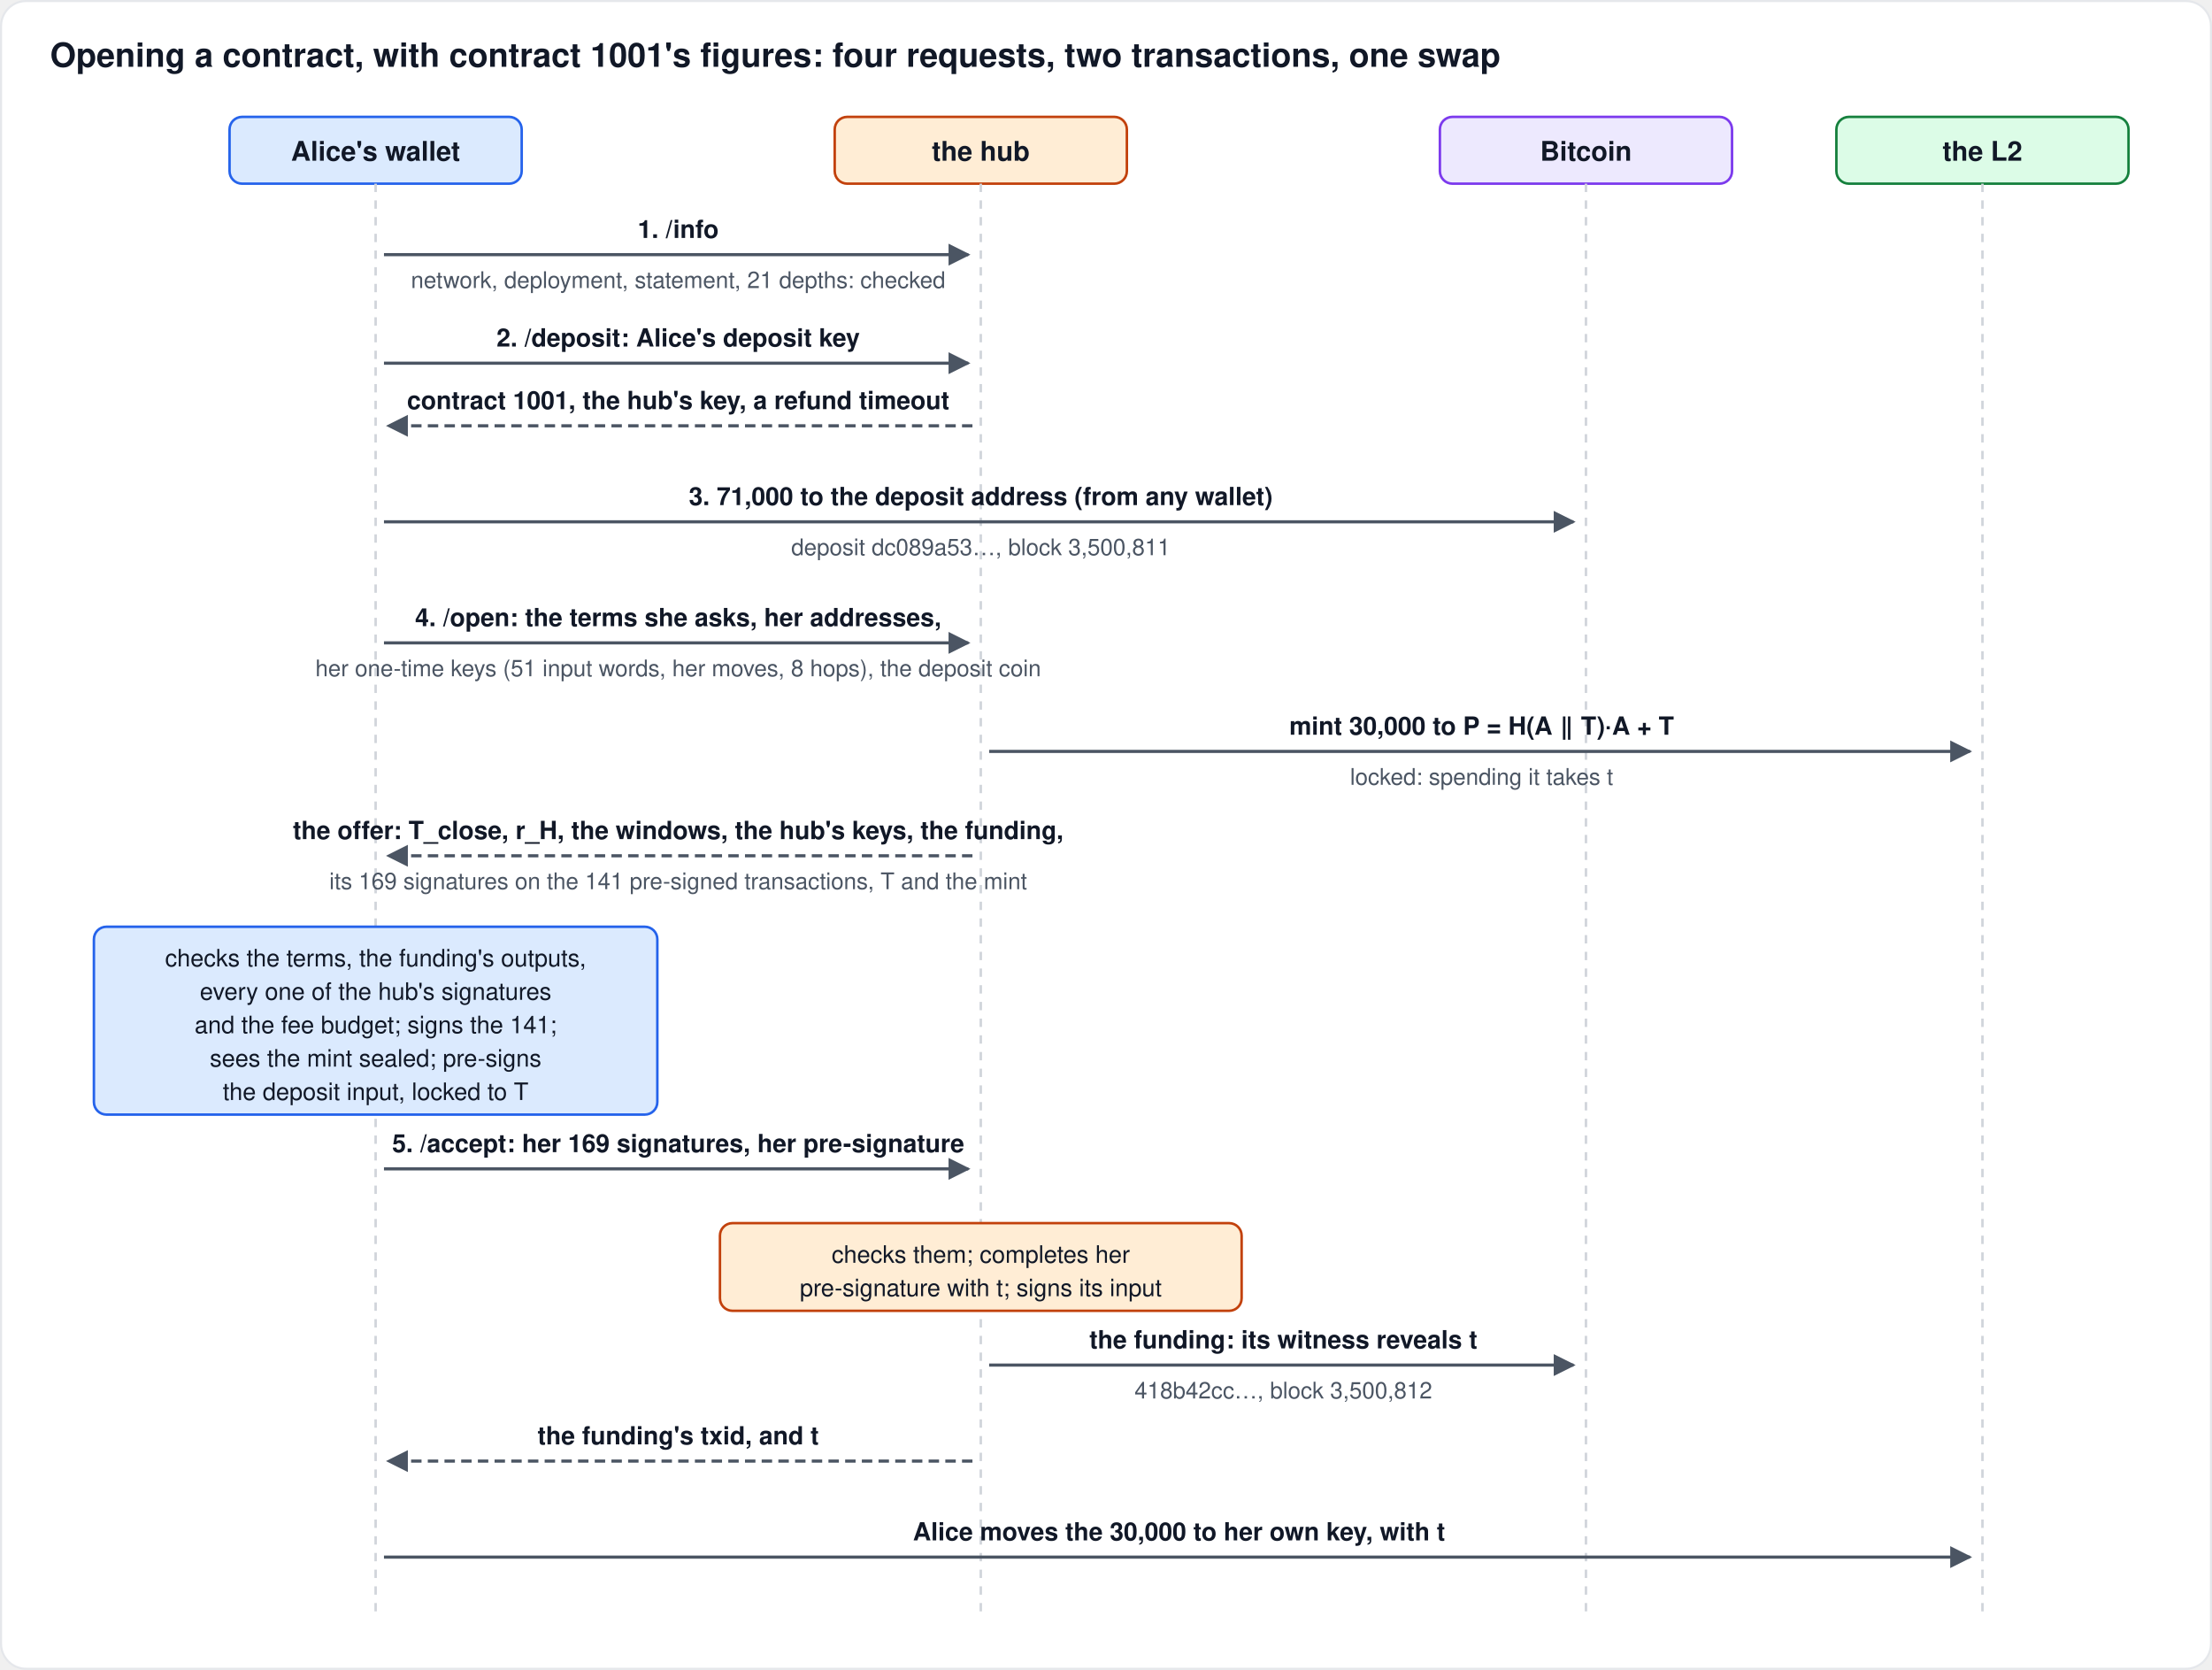
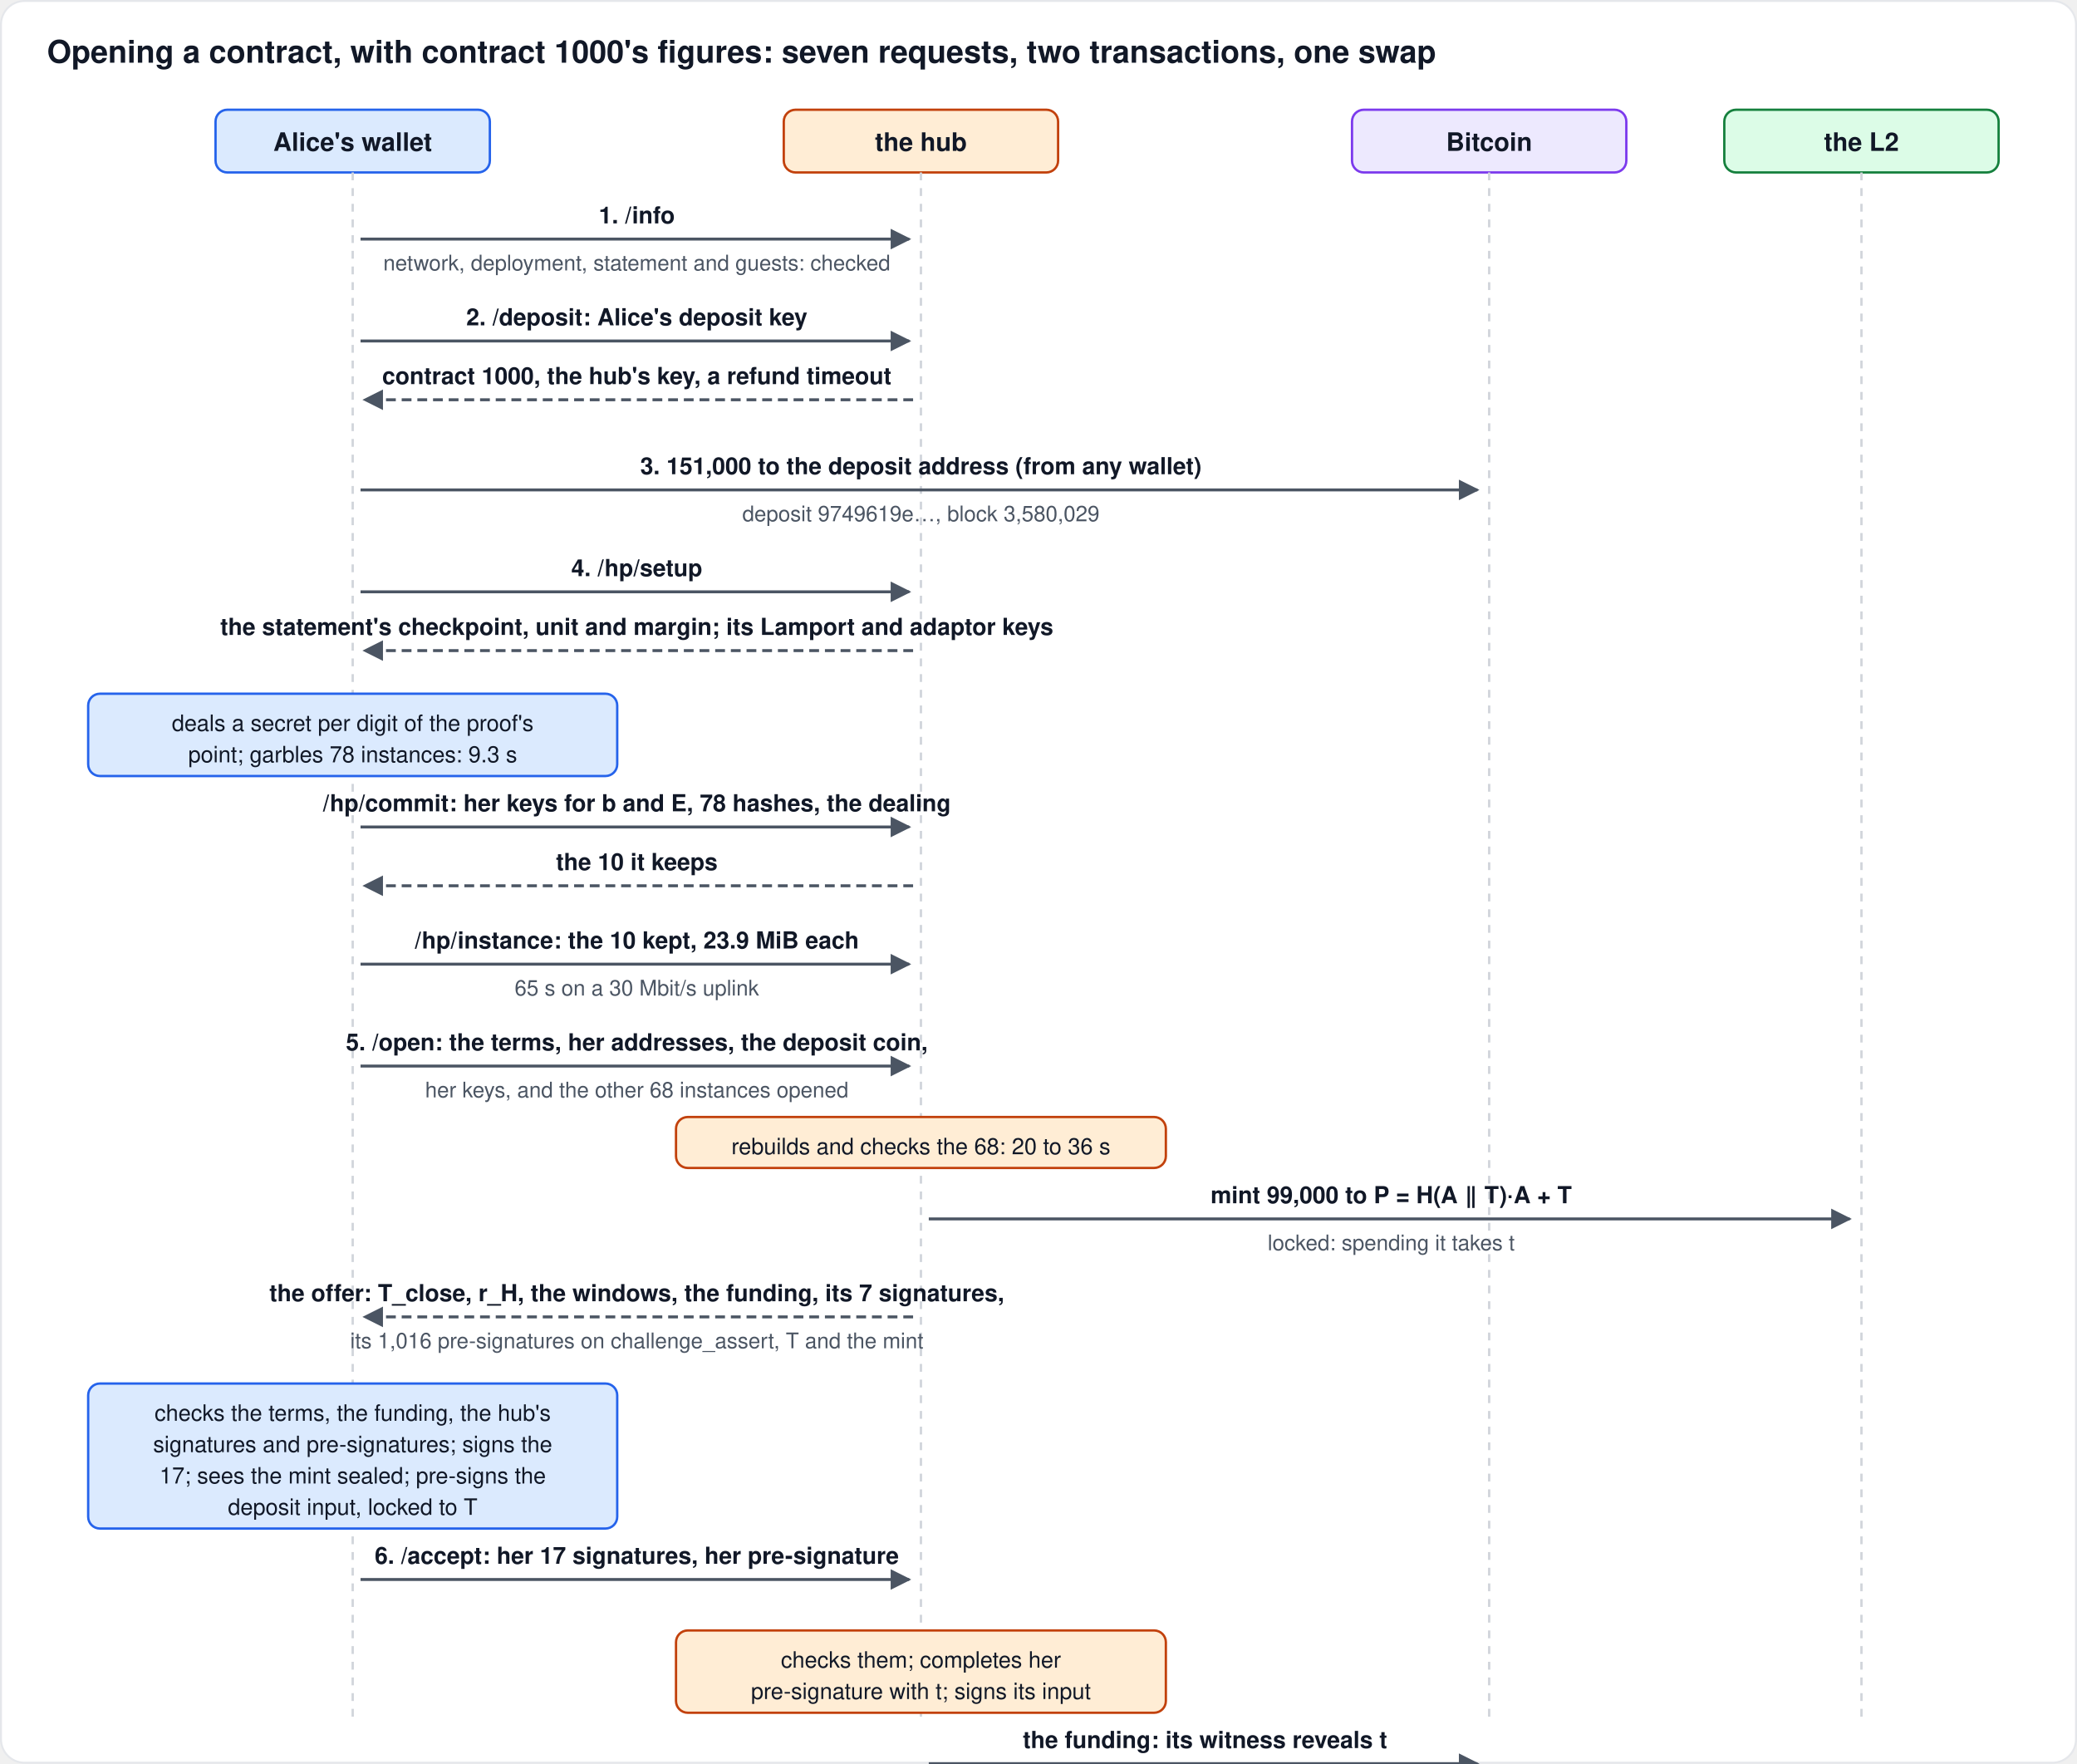
- <svg xmlns="http://www.w3.org/2000/svg" width="1060" height="800" viewBox="0 0 1060 800">
+ <svg xmlns="http://www.w3.org/2000/svg" width="1060" height="900" viewBox="0 0 1060 900">
  <defs>
    <marker id="ah" viewBox="0 0 10 10" refX="9" refY="5" markerWidth="7" markerHeight="7" orient="auto-start-reverse">
      <path d="M0,0 L10,5 L0,10 z" fill="#4b5563" />
    </marker>
  </defs>
-   <rect x="0.5" y="0.5" width="1059" height="799" rx="12" fill="#ffffff" stroke="#e5e7eb" />
-   <text x="24" y="32" font-family="-apple-system,BlinkMacSystemFont,'Segoe UI',Helvetica,Arial,sans-serif" font-size="16" font-weight="700" fill="#111827" text-anchor="start">Opening a contract, with contract 1001's figures: four requests, two transactions, one swap</text>
+   <rect x="0.5" y="0.5" width="1059" height="899" rx="12" fill="#ffffff" stroke="#e5e7eb" />
+   <text x="24" y="32" font-family="-apple-system,BlinkMacSystemFont,'Segoe UI',Helvetica,Arial,sans-serif" font-size="16" font-weight="700" fill="#111827" text-anchor="start">Opening a contract, with contract 1000's figures: seven requests, two transactions, one swap</text>
  <rect x="110" y="56" width="140" height="32" rx="6" fill="#dbeafe" stroke="#2563eb" stroke-width="1.2" />
  <text x="180" y="77" font-family="-apple-system,BlinkMacSystemFont,'Segoe UI',Helvetica,Arial,sans-serif" font-size="13" font-weight="700" fill="#111827" text-anchor="middle">Alice's wallet</text>
-   <line x1="180" y1="88" x2="180" y2="776" stroke="#d1d5db" stroke-width="1.2" stroke-dasharray="4 4" />
+   <line x1="180" y1="88" x2="180" y2="876" stroke="#d1d5db" stroke-width="1.2" stroke-dasharray="4 4" />
  <rect x="400" y="56" width="140" height="32" rx="6" fill="#ffedd5" stroke="#c2410c" stroke-width="1.2" />
  <text x="470" y="77" font-family="-apple-system,BlinkMacSystemFont,'Segoe UI',Helvetica,Arial,sans-serif" font-size="13" font-weight="700" fill="#111827" text-anchor="middle">the hub</text>
-   <line x1="470" y1="88" x2="470" y2="776" stroke="#d1d5db" stroke-width="1.2" stroke-dasharray="4 4" />
+   <line x1="470" y1="88" x2="470" y2="876" stroke="#d1d5db" stroke-width="1.2" stroke-dasharray="4 4" />
  <rect x="690" y="56" width="140" height="32" rx="6" fill="#ede9fe" stroke="#7c3aed" stroke-width="1.2" />
  <text x="760" y="77" font-family="-apple-system,BlinkMacSystemFont,'Segoe UI',Helvetica,Arial,sans-serif" font-size="13" font-weight="700" fill="#111827" text-anchor="middle">Bitcoin</text>
-   <line x1="760" y1="88" x2="760" y2="776" stroke="#d1d5db" stroke-width="1.2" stroke-dasharray="4 4" />
+   <line x1="760" y1="88" x2="760" y2="876" stroke="#d1d5db" stroke-width="1.2" stroke-dasharray="4 4" />
  <rect x="880" y="56" width="140" height="32" rx="6" fill="#dcfce7" stroke="#15803d" stroke-width="1.2" />
  <text x="950" y="77" font-family="-apple-system,BlinkMacSystemFont,'Segoe UI',Helvetica,Arial,sans-serif" font-size="13" font-weight="700" fill="#111827" text-anchor="middle">the L2</text>
-   <line x1="950" y1="88" x2="950" y2="776" stroke="#d1d5db" stroke-width="1.2" stroke-dasharray="4 4" />
+   <line x1="950" y1="88" x2="950" y2="876" stroke="#d1d5db" stroke-width="1.2" stroke-dasharray="4 4" />
  <line x1="184" y1="122" x2="464" y2="122" stroke="#4b5563" stroke-width="1.5" marker-end="url(#ah)" />
  <text x="325.0" y="114" font-family="-apple-system,BlinkMacSystemFont,'Segoe UI',Helvetica,Arial,sans-serif" font-size="12" font-weight="600" fill="#111827" text-anchor="middle">1. /info</text>
-   <text x="325.0" y="138" font-family="-apple-system,BlinkMacSystemFont,'Segoe UI',Helvetica,Arial,sans-serif" font-size="11" font-weight="400" fill="#4b5563" text-anchor="middle">network, deployment, statement, 21 depths: checked</text>
+   <text x="325.0" y="138" font-family="-apple-system,BlinkMacSystemFont,'Segoe UI',Helvetica,Arial,sans-serif" font-size="11" font-weight="400" fill="#4b5563" text-anchor="middle">network, deployment, statement and guests: checked</text>
  <line x1="184" y1="174" x2="464" y2="174" stroke="#4b5563" stroke-width="1.5" marker-end="url(#ah)" />
  <text x="325.0" y="166" font-family="-apple-system,BlinkMacSystemFont,'Segoe UI',Helvetica,Arial,sans-serif" font-size="12" font-weight="600" fill="#111827" text-anchor="middle">2. /deposit: Alice's deposit key</text>
  <line x1="466" y1="204" x2="186" y2="204" stroke="#4b5563" stroke-width="1.5" marker-end="url(#ah)" stroke-dasharray="5 3" />
-   <text x="325.0" y="196" font-family="-apple-system,BlinkMacSystemFont,'Segoe UI',Helvetica,Arial,sans-serif" font-size="12" font-weight="600" fill="#111827" text-anchor="middle">contract 1001, the hub's key, a refund timeout</text>
+   <text x="325.0" y="196" font-family="-apple-system,BlinkMacSystemFont,'Segoe UI',Helvetica,Arial,sans-serif" font-size="12" font-weight="600" fill="#111827" text-anchor="middle">contract 1000, the hub's key, a refund timeout</text>
  <line x1="184" y1="250" x2="754" y2="250" stroke="#4b5563" stroke-width="1.5" marker-end="url(#ah)" />
-   <text x="470.0" y="242" font-family="-apple-system,BlinkMacSystemFont,'Segoe UI',Helvetica,Arial,sans-serif" font-size="12" font-weight="600" fill="#111827" text-anchor="middle">3. 71,000 to the deposit address (from any wallet)</text>
-   <text x="470.0" y="266" font-family="-apple-system,BlinkMacSystemFont,'Segoe UI',Helvetica,Arial,sans-serif" font-size="11" font-weight="400" fill="#4b5563" text-anchor="middle">deposit dc089a53…, block 3,500,811</text>
-   <line x1="184" y1="308" x2="464" y2="308" stroke="#4b5563" stroke-width="1.5" marker-end="url(#ah)" />
-   <text x="325.0" y="300" font-family="-apple-system,BlinkMacSystemFont,'Segoe UI',Helvetica,Arial,sans-serif" font-size="12" font-weight="600" fill="#111827" text-anchor="middle">4. /open: the terms she asks, her addresses,</text>
-   <text x="325.0" y="324" font-family="-apple-system,BlinkMacSystemFont,'Segoe UI',Helvetica,Arial,sans-serif" font-size="11" font-weight="400" fill="#4b5563" text-anchor="middle">her one-time keys (51 input words, her moves, 8 hops), the deposit coin</text>
-   <line x1="474" y1="360" x2="944" y2="360" stroke="#4b5563" stroke-width="1.5" marker-end="url(#ah)" />
-   <text x="710.0" y="352" font-family="-apple-system,BlinkMacSystemFont,'Segoe UI',Helvetica,Arial,sans-serif" font-size="12" font-weight="600" fill="#111827" text-anchor="middle">mint 30,000 to P = H(A ‖ T)·A + T</text>
-   <text x="710.0" y="376" font-family="-apple-system,BlinkMacSystemFont,'Segoe UI',Helvetica,Arial,sans-serif" font-size="11" font-weight="400" fill="#4b5563" text-anchor="middle">locked: spending it takes t</text>
-   <line x1="466" y1="410" x2="186" y2="410" stroke="#4b5563" stroke-width="1.5" marker-end="url(#ah)" stroke-dasharray="5 3" />
-   <text x="325.0" y="402" font-family="-apple-system,BlinkMacSystemFont,'Segoe UI',Helvetica,Arial,sans-serif" font-size="12" font-weight="600" fill="#111827" text-anchor="middle">the offer: T_close, r_H, the windows, the hub's keys, the funding,</text>
-   <text x="325.0" y="426" font-family="-apple-system,BlinkMacSystemFont,'Segoe UI',Helvetica,Arial,sans-serif" font-size="11" font-weight="400" fill="#4b5563" text-anchor="middle">its 169 signatures on the 141 pre-signed transactions, T and the mint</text>
-   <rect x="45.0" y="444" width="270" height="90" rx="6" fill="#dbeafe" stroke="#2563eb" stroke-width="1.2" />
-   <text x="180" y="463" font-family="-apple-system,BlinkMacSystemFont,'Segoe UI',Helvetica,Arial,sans-serif" font-size="11.5" font-weight="400" fill="#111827" text-anchor="middle">checks the terms, the funding's outputs,</text>
-   <text x="180" y="479" font-family="-apple-system,BlinkMacSystemFont,'Segoe UI',Helvetica,Arial,sans-serif" font-size="11.5" font-weight="400" fill="#111827" text-anchor="middle">every one of the hub's signatures</text>
-   <text x="180" y="495" font-family="-apple-system,BlinkMacSystemFont,'Segoe UI',Helvetica,Arial,sans-serif" font-size="11.5" font-weight="400" fill="#111827" text-anchor="middle">and the fee budget; signs the 141;</text>
-   <text x="180" y="511" font-family="-apple-system,BlinkMacSystemFont,'Segoe UI',Helvetica,Arial,sans-serif" font-size="11.5" font-weight="400" fill="#111827" text-anchor="middle">sees the mint sealed; pre-signs</text>
-   <text x="180" y="527" font-family="-apple-system,BlinkMacSystemFont,'Segoe UI',Helvetica,Arial,sans-serif" font-size="11.5" font-weight="400" fill="#111827" text-anchor="middle">the deposit input, locked to T</text>
-   <line x1="184" y1="560" x2="464" y2="560" stroke="#4b5563" stroke-width="1.5" marker-end="url(#ah)" />
-   <text x="325.0" y="552" font-family="-apple-system,BlinkMacSystemFont,'Segoe UI',Helvetica,Arial,sans-serif" font-size="12" font-weight="600" fill="#111827" text-anchor="middle">5. /accept: her 169 signatures, her pre-signature</text>
-   <rect x="345.0" y="586" width="250" height="42" rx="6" fill="#ffedd5" stroke="#c2410c" stroke-width="1.2" />
-   <text x="470" y="605" font-family="-apple-system,BlinkMacSystemFont,'Segoe UI',Helvetica,Arial,sans-serif" font-size="11.5" font-weight="400" fill="#111827" text-anchor="middle">checks them; completes her</text>
-   <text x="470" y="621" font-family="-apple-system,BlinkMacSystemFont,'Segoe UI',Helvetica,Arial,sans-serif" font-size="11.5" font-weight="400" fill="#111827" text-anchor="middle">pre-signature with t; signs its input</text>
-   <line x1="474" y1="654" x2="754" y2="654" stroke="#4b5563" stroke-width="1.5" marker-end="url(#ah)" />
-   <text x="615.0" y="646" font-family="-apple-system,BlinkMacSystemFont,'Segoe UI',Helvetica,Arial,sans-serif" font-size="12" font-weight="600" fill="#111827" text-anchor="middle">the funding: its witness reveals t</text>
-   <text x="615.0" y="670" font-family="-apple-system,BlinkMacSystemFont,'Segoe UI',Helvetica,Arial,sans-serif" font-size="11" font-weight="400" fill="#4b5563" text-anchor="middle">418b42cc…, block 3,500,812</text>
-   <line x1="466" y1="700" x2="186" y2="700" stroke="#4b5563" stroke-width="1.5" marker-end="url(#ah)" stroke-dasharray="5 3" />
-   <text x="325.0" y="692" font-family="-apple-system,BlinkMacSystemFont,'Segoe UI',Helvetica,Arial,sans-serif" font-size="12" font-weight="600" fill="#111827" text-anchor="middle">the funding's txid, and t</text>
-   <line x1="184" y1="746" x2="944" y2="746" stroke="#4b5563" stroke-width="1.5" marker-end="url(#ah)" />
-   <text x="565.0" y="738" font-family="-apple-system,BlinkMacSystemFont,'Segoe UI',Helvetica,Arial,sans-serif" font-size="12" font-weight="600" fill="#111827" text-anchor="middle">Alice moves the 30,000 to her own key, with t</text>
+   <text x="470.0" y="242" font-family="-apple-system,BlinkMacSystemFont,'Segoe UI',Helvetica,Arial,sans-serif" font-size="12" font-weight="600" fill="#111827" text-anchor="middle">3. 151,000 to the deposit address (from any wallet)</text>
+   <text x="470.0" y="266" font-family="-apple-system,BlinkMacSystemFont,'Segoe UI',Helvetica,Arial,sans-serif" font-size="11" font-weight="400" fill="#4b5563" text-anchor="middle">deposit 9749619e…, block 3,580,029</text>
+   <line x1="184" y1="302" x2="464" y2="302" stroke="#4b5563" stroke-width="1.5" marker-end="url(#ah)" />
+   <text x="325.0" y="294" font-family="-apple-system,BlinkMacSystemFont,'Segoe UI',Helvetica,Arial,sans-serif" font-size="12" font-weight="600" fill="#111827" text-anchor="middle">4. /hp/setup</text>
+   <line x1="466" y1="332" x2="186" y2="332" stroke="#4b5563" stroke-width="1.5" marker-end="url(#ah)" stroke-dasharray="5 3" />
+   <text x="325.0" y="324" font-family="-apple-system,BlinkMacSystemFont,'Segoe UI',Helvetica,Arial,sans-serif" font-size="12" font-weight="600" fill="#111827" text-anchor="middle">the statement's checkpoint, unit and margin; its Lamport and adaptor keys</text>
+   <rect x="45.0" y="354" width="270" height="42" rx="6" fill="#dbeafe" stroke="#2563eb" stroke-width="1.2" />
+   <text x="180" y="373" font-family="-apple-system,BlinkMacSystemFont,'Segoe UI',Helvetica,Arial,sans-serif" font-size="11.5" font-weight="400" fill="#111827" text-anchor="middle">deals a secret per digit of the proof's</text>
+   <text x="180" y="389" font-family="-apple-system,BlinkMacSystemFont,'Segoe UI',Helvetica,Arial,sans-serif" font-size="11.5" font-weight="400" fill="#111827" text-anchor="middle">point; garbles 78 instances: 9.3 s</text>
+   <line x1="184" y1="422" x2="464" y2="422" stroke="#4b5563" stroke-width="1.5" marker-end="url(#ah)" />
+   <text x="325.0" y="414" font-family="-apple-system,BlinkMacSystemFont,'Segoe UI',Helvetica,Arial,sans-serif" font-size="12" font-weight="600" fill="#111827" text-anchor="middle">/hp/commit: her keys for b and E, 78 hashes, the dealing</text>
+   <line x1="466" y1="452" x2="186" y2="452" stroke="#4b5563" stroke-width="1.5" marker-end="url(#ah)" stroke-dasharray="5 3" />
+   <text x="325.0" y="444" font-family="-apple-system,BlinkMacSystemFont,'Segoe UI',Helvetica,Arial,sans-serif" font-size="12" font-weight="600" fill="#111827" text-anchor="middle">the 10 it keeps</text>
+   <line x1="184" y1="492" x2="464" y2="492" stroke="#4b5563" stroke-width="1.5" marker-end="url(#ah)" />
+   <text x="325.0" y="484" font-family="-apple-system,BlinkMacSystemFont,'Segoe UI',Helvetica,Arial,sans-serif" font-size="12" font-weight="600" fill="#111827" text-anchor="middle">/hp/instance: the 10 kept, 23.9 MiB each</text>
+   <text x="325.0" y="508" font-family="-apple-system,BlinkMacSystemFont,'Segoe UI',Helvetica,Arial,sans-serif" font-size="11" font-weight="400" fill="#4b5563" text-anchor="middle">65 s on a 30 Mbit/s uplink</text>
+   <line x1="184" y1="544" x2="464" y2="544" stroke="#4b5563" stroke-width="1.5" marker-end="url(#ah)" />
+   <text x="325.0" y="536" font-family="-apple-system,BlinkMacSystemFont,'Segoe UI',Helvetica,Arial,sans-serif" font-size="12" font-weight="600" fill="#111827" text-anchor="middle">5. /open: the terms, her addresses, the deposit coin,</text>
+   <text x="325.0" y="560" font-family="-apple-system,BlinkMacSystemFont,'Segoe UI',Helvetica,Arial,sans-serif" font-size="11" font-weight="400" fill="#4b5563" text-anchor="middle">her keys, and the other 68 instances opened</text>
+   <rect x="345.0" y="570" width="250" height="26" rx="6" fill="#ffedd5" stroke="#c2410c" stroke-width="1.2" />
+   <text x="470" y="589" font-family="-apple-system,BlinkMacSystemFont,'Segoe UI',Helvetica,Arial,sans-serif" font-size="11.5" font-weight="400" fill="#111827" text-anchor="middle">rebuilds and checks the 68: 20 to 36 s</text>
+   <line x1="474" y1="622" x2="944" y2="622" stroke="#4b5563" stroke-width="1.5" marker-end="url(#ah)" />
+   <text x="710.0" y="614" font-family="-apple-system,BlinkMacSystemFont,'Segoe UI',Helvetica,Arial,sans-serif" font-size="12" font-weight="600" fill="#111827" text-anchor="middle">mint 99,000 to P = H(A ‖ T)·A + T</text>
+   <text x="710.0" y="638" font-family="-apple-system,BlinkMacSystemFont,'Segoe UI',Helvetica,Arial,sans-serif" font-size="11" font-weight="400" fill="#4b5563" text-anchor="middle">locked: spending it takes t</text>
+   <line x1="466" y1="672" x2="186" y2="672" stroke="#4b5563" stroke-width="1.5" marker-end="url(#ah)" stroke-dasharray="5 3" />
+   <text x="325.0" y="664" font-family="-apple-system,BlinkMacSystemFont,'Segoe UI',Helvetica,Arial,sans-serif" font-size="12" font-weight="600" fill="#111827" text-anchor="middle">the offer: T_close, r_H, the windows, the funding, its 7 signatures,</text>
+   <text x="325.0" y="688" font-family="-apple-system,BlinkMacSystemFont,'Segoe UI',Helvetica,Arial,sans-serif" font-size="11" font-weight="400" fill="#4b5563" text-anchor="middle">its 1,016 pre-signatures on challenge_assert, T and the mint</text>
+   <rect x="45.0" y="706" width="270" height="74" rx="6" fill="#dbeafe" stroke="#2563eb" stroke-width="1.2" />
+   <text x="180" y="725" font-family="-apple-system,BlinkMacSystemFont,'Segoe UI',Helvetica,Arial,sans-serif" font-size="11.5" font-weight="400" fill="#111827" text-anchor="middle">checks the terms, the funding, the hub's</text>
+   <text x="180" y="741" font-family="-apple-system,BlinkMacSystemFont,'Segoe UI',Helvetica,Arial,sans-serif" font-size="11.5" font-weight="400" fill="#111827" text-anchor="middle">signatures and pre-signatures; signs the</text>
+   <text x="180" y="757" font-family="-apple-system,BlinkMacSystemFont,'Segoe UI',Helvetica,Arial,sans-serif" font-size="11.5" font-weight="400" fill="#111827" text-anchor="middle">17; sees the mint sealed; pre-signs the</text>
+   <text x="180" y="773" font-family="-apple-system,BlinkMacSystemFont,'Segoe UI',Helvetica,Arial,sans-serif" font-size="11.5" font-weight="400" fill="#111827" text-anchor="middle">deposit input, locked to T</text>
+   <line x1="184" y1="806" x2="464" y2="806" stroke="#4b5563" stroke-width="1.5" marker-end="url(#ah)" />
+   <text x="325.0" y="798" font-family="-apple-system,BlinkMacSystemFont,'Segoe UI',Helvetica,Arial,sans-serif" font-size="12" font-weight="600" fill="#111827" text-anchor="middle">6. /accept: her 17 signatures, her pre-signature</text>
+   <rect x="345.0" y="832" width="250" height="42" rx="6" fill="#ffedd5" stroke="#c2410c" stroke-width="1.2" />
+   <text x="470" y="851" font-family="-apple-system,BlinkMacSystemFont,'Segoe UI',Helvetica,Arial,sans-serif" font-size="11.5" font-weight="400" fill="#111827" text-anchor="middle">checks them; completes her</text>
+   <text x="470" y="867" font-family="-apple-system,BlinkMacSystemFont,'Segoe UI',Helvetica,Arial,sans-serif" font-size="11.5" font-weight="400" fill="#111827" text-anchor="middle">pre-signature with t; signs its input</text>
+   <line x1="474" y1="900" x2="754" y2="900" stroke="#4b5563" stroke-width="1.5" marker-end="url(#ah)" />
+   <text x="615.0" y="892" font-family="-apple-system,BlinkMacSystemFont,'Segoe UI',Helvetica,Arial,sans-serif" font-size="12" font-weight="600" fill="#111827" text-anchor="middle">the funding: its witness reveals t</text>
+   <text x="615.0" y="916" font-family="-apple-system,BlinkMacSystemFont,'Segoe UI',Helvetica,Arial,sans-serif" font-size="11" font-weight="400" fill="#4b5563" text-anchor="middle">59f181a9…, block 3,580,038</text>
+   <line x1="466" y1="946" x2="186" y2="946" stroke="#4b5563" stroke-width="1.5" marker-end="url(#ah)" stroke-dasharray="5 3" />
+   <text x="325.0" y="938" font-family="-apple-system,BlinkMacSystemFont,'Segoe UI',Helvetica,Arial,sans-serif" font-size="12" font-weight="600" fill="#111827" text-anchor="middle">the funding's txid, and t</text>
+   <line x1="184" y1="982" x2="944" y2="982" stroke="#4b5563" stroke-width="1.5" marker-end="url(#ah)" />
+   <text x="565.0" y="974" font-family="-apple-system,BlinkMacSystemFont,'Segoe UI',Helvetica,Arial,sans-serif" font-size="12" font-weight="600" fill="#111827" text-anchor="middle">Alice moves the 99,000 to her own key, with t, and acknowledges it</text>
</svg>
